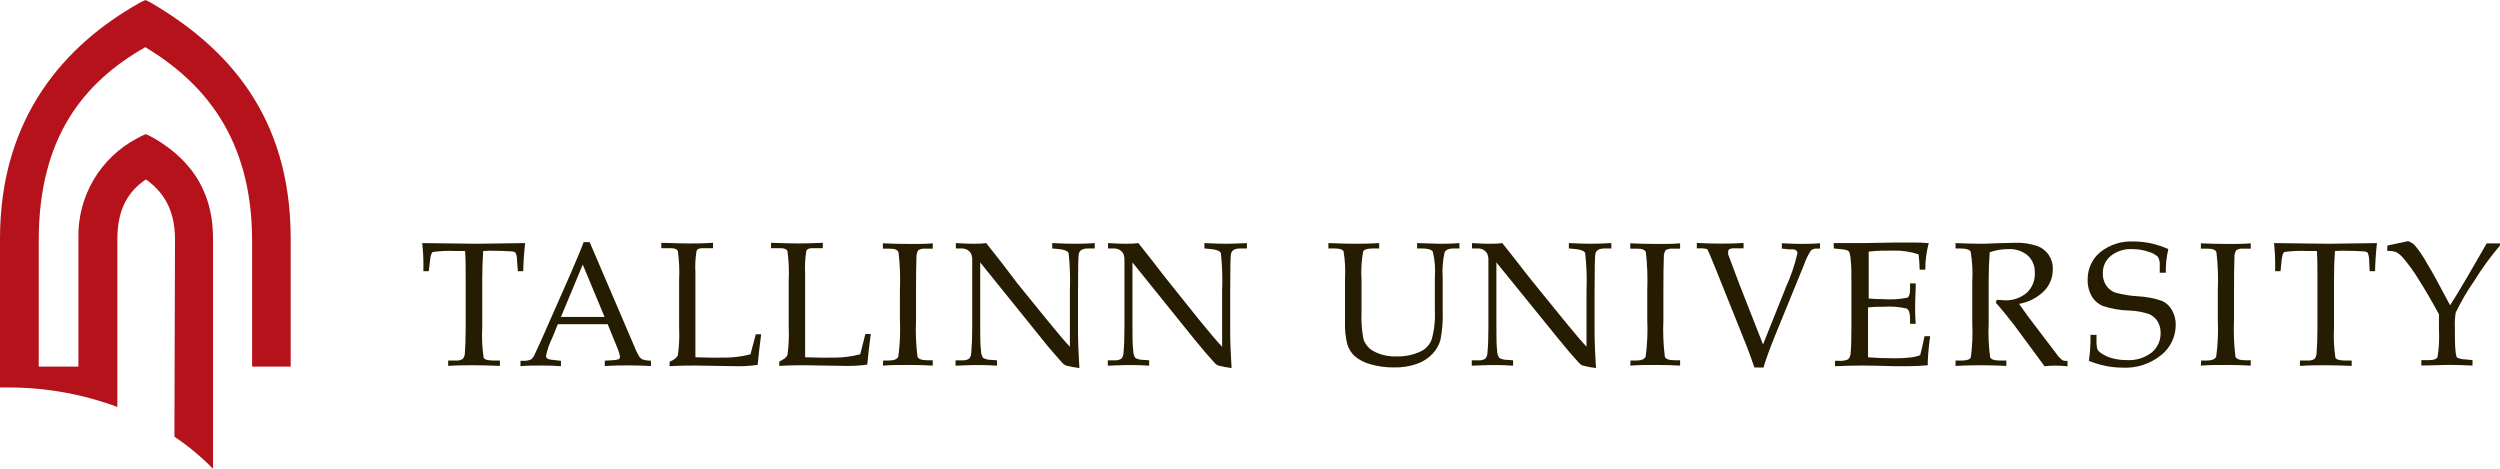
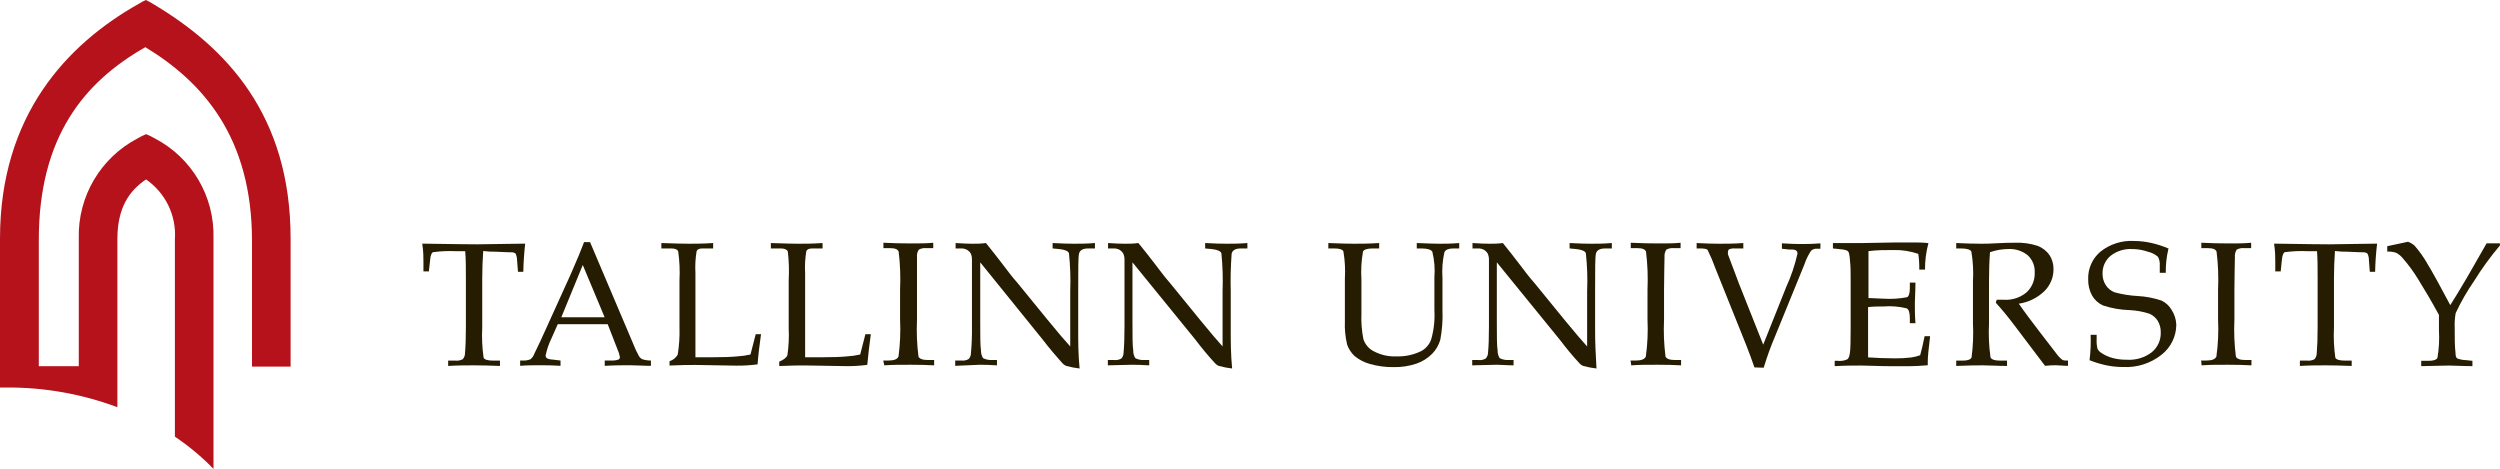
- <svg xmlns="http://www.w3.org/2000/svg" viewBox="0 0 344.01 64.51">
+ <svg xmlns="http://www.w3.org/2000/svg" viewBox="0 0 253.87 47.61">
  <defs>
    <style>.cls-1{fill:#261c02;}.cls-2{fill:#b5121b;fill-rule:evenodd;}</style>
  </defs>
  <g id="Layer_2" data-name="Layer 2">
    <g id="Layer_1-2" data-name="Layer 1">
-       <path class="cls-1" d="M66.49,34.54c-.08,1.18-.13,2.43-.13,3.75v6.77a20.79,20.79,0,0,0,.19,4.16c.12.26.58.39,1.35.39h.89v.74q-2.1-.09-3.57-.09c-1,0-2.17,0-3.55.09v-.74h1a1.67,1.67,0,0,0,1-.21,1.28,1.28,0,0,0,.3-.81c.07-.93.11-2.13.11-3.59V38.22c0-1.34,0-2.57-.08-3.68H62.81a18.12,18.12,0,0,0-3.23.13c-.2.09-.33.45-.39,1.06L59,37.32h-.74l0-1.42c0-.56-.05-1.38-.16-2.45l7.57.09,6.59-.09c-.15,1.34-.24,2.63-.26,3.87h-.74l-.12-1.55a2.26,2.26,0,0,0-.2-1,1,1,0,0,0-.58-.18c-.88-.06-1.87-.09-3-.09Z" />
-       <path class="cls-1" d="M83.62,44.61H76.76l-.82,2a9.71,9.71,0,0,0-.8,2.33.47.47,0,0,0,.15.39,1.83,1.83,0,0,0,.76.19l1.14.13v.74c-.77-.06-1.62-.09-2.57-.09-1.13,0-2.13,0-3,.09v-.74H72a2.58,2.58,0,0,0,1.07-.18,1.73,1.73,0,0,0,.52-.73Q74.41,47,75.28,45l3.26-7.4c.86-2,1.45-3.39,1.77-4.28h.83l6,14a12.76,12.76,0,0,0,.8,1.72,1.18,1.18,0,0,0,.46.41,3.46,3.46,0,0,0,1.17.18v.74c-1-.06-2-.09-2.9-.09s-2,0-3.45.09v-.74l1.17-.07a2.55,2.55,0,0,0,.75-.13.41.41,0,0,0,.18-.34A4.71,4.71,0,0,0,85,48Zm-6.43-1h6l-3-7.2Z" />
-       <path class="cls-1" d="M95.69,49.16c.78,0,1.53.06,2.27.06,1.48,0,2.65,0,3.49-.12a12.64,12.64,0,0,0,1.82-.35L104,46h.74c-.2,1.5-.36,2.91-.48,4.21a18.42,18.42,0,0,1-2.92.18l-5.64-.09c-.77,0-2,0-3.56.09v-.61c.64-.28,1-.57,1.14-.89a21,21,0,0,0,.17-3.76V38.56a22.13,22.13,0,0,0-.17-4c-.12-.28-.44-.41-1-.41H91v-.74c1.89.06,3.14.09,3.76.09.82,0,1.95,0,3.36-.09v.74H96.65c-.42,0-.69.12-.8.36a13.63,13.63,0,0,0-.16,3v7.55l0,3.35Z" />
-       <path class="cls-1" d="M110.79,49.16c.77,0,1.53.06,2.27.06,1.49,0,2.65,0,3.49-.12a12.64,12.64,0,0,0,1.82-.35l.71-2.79h.74c-.2,1.5-.36,2.91-.48,4.21a18.36,18.36,0,0,1-2.91.18l-5.66-.09c-.75,0-1.94,0-3.54.09v-.61c.63-.28,1-.57,1.13-.89a21,21,0,0,0,.17-3.76V38.56a22.13,22.13,0,0,0-.17-4c-.12-.28-.44-.41-1-.41H106.1v-.74c1.89.06,3.14.09,3.76.09q1.24,0,3.36-.09v.74h-1.47c-.42,0-.68.12-.79.36a13.29,13.29,0,0,0-.17,3v7.55l0,3.35Z" />
-       <path class="cls-1" d="M121.53,49.61h.75c.74,0,1.18-.18,1.33-.54a27.82,27.82,0,0,0,.22-5.12v-4a32.86,32.86,0,0,0-.19-5.24c-.13-.33-.51-.49-1.15-.49h-1v-.74c1.32.06,2.64.09,3.93.09,1.07,0,2.05,0,2.93-.09v.74h-.92a1.81,1.81,0,0,0-1.07.2,1.67,1.67,0,0,0-.25,1q-.06,1.28-.06,4.53V44a30.38,30.38,0,0,0,.2,5.1c.14.31.57.47,1.31.47h.79v.74q-1.47-.09-3.21-.09c-1.35,0-2.57,0-3.65.09Z" />
-       <path class="cls-1" d="M134.88,36.11v8.22c0,1.88,0,3.18.11,3.92a1.82,1.82,0,0,0,.28,1,2.36,2.36,0,0,0,1.15.27l.77.06v.74c-.87-.06-1.66-.09-2.36-.09-.48,0-1.59,0-3.34.09v-.74h.86a1.59,1.59,0,0,0,1-.22,1.28,1.28,0,0,0,.3-.84c.08-.87.13-2.06.13-3.55V39.09c0-1.11,0-2.21,0-3.3a2.07,2.07,0,0,0-.18-.94,1.48,1.48,0,0,0-.47-.46,1.65,1.65,0,0,0-.87-.2h-.73v-.74c1,.06,1.77.09,2.3.09s1.19,0,1.87-.09c.78,1,1.52,1.89,2.21,2.8S139.3,38.06,140,39l4.06,5q2.19,2.69,3.16,3.72V40.07a37.06,37.06,0,0,0-.17-5.23c-.12-.3-.57-.49-1.37-.57l-.89-.08v-.74c1.28.06,2.26.09,3,.09s1.69,0,2.85-.09v.74h-.92c-.74,0-1.16.24-1.27.73-.08.33-.11,2.06-.11,5.21v5.35c0,1.45.06,3.17.19,5.17a12.61,12.61,0,0,1-1.87-.36,1.45,1.45,0,0,1-.5-.38c-.87-1-1.8-2-2.76-3.24Z" />
-       <path class="cls-1" d="M155.83,36.11v8.22c0,1.88,0,3.18.11,3.92a1.82,1.82,0,0,0,.28,1,2.31,2.31,0,0,0,1.14.27l.77.06v.74c-.87-.06-1.65-.09-2.35-.09-.48,0-1.6,0-3.34.09v-.74h.86a1.58,1.58,0,0,0,1-.22,1.28,1.28,0,0,0,.3-.84c.09-.87.13-2.06.13-3.55V39.09q0-1.67,0-3.3a2,2,0,0,0-.19-.94,1.38,1.38,0,0,0-.47-.46,1.58,1.58,0,0,0-.86-.2h-.74v-.74c1,.06,1.77.09,2.3.09s1.19,0,1.87-.09c.78,1,1.52,1.89,2.21,2.8S160.24,38.06,161,39l4,5q2.19,2.69,3.17,3.72V40.07a37.06,37.06,0,0,0-.17-5.23c-.12-.3-.58-.49-1.37-.57l-.9-.08v-.74q1.92.09,3,.09t2.85-.09v.74h-.91c-.75,0-1.17.24-1.28.73-.07.33-.11,2.06-.11,5.21v5.35c0,1.45.06,3.17.19,5.17a13.29,13.29,0,0,1-1.87-.36,1.42,1.42,0,0,1-.49-.38q-1.32-1.45-2.77-3.24Z" />
-       <path class="cls-1" d="M182.79,34.19v-.74c1.62.06,2.81.09,3.55.09s1.93,0,3.44-.09v.74h-.87c-.74,0-1.19.14-1.34.42a16.27,16.27,0,0,0-.22,3.87v4.65a15.54,15.54,0,0,0,.27,3.54,2.92,2.92,0,0,0,1.45,1.69,6.22,6.22,0,0,0,3.12.68,7.18,7.18,0,0,0,3.4-.73A3,3,0,0,0,197,46.73a12.6,12.6,0,0,0,.44-4.08V38.18a11.2,11.2,0,0,0-.28-3.55c-.18-.29-.69-.44-1.53-.44H195v-.74c1.64.06,2.68.09,3.13.09.72,0,1.62,0,2.69-.09v.74H200c-.63,0-1,.17-1.21.5a12.06,12.06,0,0,0-.27,3.54v4.46a17.79,17.79,0,0,1-.31,4.1,4.57,4.57,0,0,1-1.11,1.92A5.46,5.46,0,0,1,195,50.06a8.82,8.82,0,0,1-3.15.5,11.13,11.13,0,0,1-3.28-.44A5.66,5.66,0,0,1,186.4,49a3.73,3.73,0,0,1-1-1.6,11.22,11.22,0,0,1-.32-3.2l0-2.26V38.34a17.09,17.09,0,0,0-.2-3.75c-.13-.27-.55-.4-1.26-.4Z" />
-       <path class="cls-1" d="M205.91,36.11v8.22c0,1.88,0,3.18.1,3.92a1.8,1.8,0,0,0,.29,1,2.31,2.31,0,0,0,1.14.27l.77.06v.74c-.87-.06-1.65-.09-2.35-.09-.49,0-1.6,0-3.34.09v-.74h.86a1.58,1.58,0,0,0,1-.22,1.28,1.28,0,0,0,.3-.84c.09-.87.13-2.06.13-3.55V39.09q0-1.67,0-3.3a2,2,0,0,0-.19-.94,1.55,1.55,0,0,0-.46-.46,1.65,1.65,0,0,0-.87-.2h-.74v-.74c1,.06,1.77.09,2.3.09s1.19,0,1.87-.09c.78,1,1.52,1.89,2.21,2.8s1.41,1.81,2.15,2.73l4.06,5q2.19,2.69,3.17,3.72V40.07a34.46,34.46,0,0,0-.18-5.23c-.11-.3-.57-.49-1.37-.57l-.88-.08v-.74q1.9.09,3,.09t2.85-.09v.74h-.92c-.74,0-1.17.24-1.28.73-.07.33-.11,2.06-.11,5.21v5.35c0,1.45.07,3.17.19,5.17a13.29,13.29,0,0,1-1.87-.36,1.42,1.42,0,0,1-.49-.38q-1.32-1.45-2.77-3.24Z" />
-       <path class="cls-1" d="M224.37,49.61h.75c.74,0,1.18-.18,1.33-.54a28.89,28.89,0,0,0,.22-5.12v-4a34.33,34.33,0,0,0-.19-5.24c-.13-.33-.51-.49-1.15-.49h-1v-.74q2,.09,3.93.09c1.07,0,2,0,2.93-.09v.74h-.92a1.81,1.81,0,0,0-1.07.2,1.67,1.67,0,0,0-.25,1q-.06,1.28-.06,4.53V44a30.38,30.38,0,0,0,.2,5.1c.14.31.57.47,1.31.47h.79v.74q-1.47-.09-3.21-.09c-1.35,0-2.57,0-3.65.09Z" />
-       <path class="cls-1" d="M241.41,50.56c-.36-1.06-.72-2.05-1.09-3l-4.27-10.65c-.61-1.54-1-2.38-1.07-2.53s-.45-.21-1-.21h-.49v-.74q1.86.09,3.15.09c.91,0,2,0,3.28-.09v.74h-1.17a1.72,1.72,0,0,0-.77.11.38.38,0,0,0-.18.36,1.63,1.63,0,0,0,0,.35l1.54,4.11,3.26,8.3,3.16-7.91a24.28,24.28,0,0,0,1.57-4.62c0-.36-.22-.54-.65-.56l-.49,0-1-.1v-.74c1,.06,1.91.09,2.58.09s1.6,0,2.67-.09v.74H250a1.08,1.08,0,0,0-.82.27,8.64,8.64,0,0,0-.92,1.9l-4,9.79q-1.12,2.76-1.6,4.41Z" />
-       <path class="cls-1" d="M257.05,42.27v4.6c0,1.05,0,1.82,0,2.3,1.15.09,2.38.13,3.7.13a17.27,17.27,0,0,0,2.23-.12,5.71,5.71,0,0,0,1.24-.3c.19-.7.39-1.57.6-2.62h.78a34.48,34.48,0,0,0-.33,3.47l0,.53c-.9.09-1.8.13-2.68.13l-1.86,0q-3.09-.09-4.53-.09t-3.69.09v-.74H253a2.68,2.68,0,0,0,1.31-.2,1.4,1.4,0,0,0,.35-1c.06-.5.1-1.6.1-3.3V38.62c0-1.07,0-1.94-.08-2.62a5.16,5.16,0,0,0-.17-1.22.66.66,0,0,0-.26-.31,3.33,3.33,0,0,0-1-.19l-.92-.09v-.74h1.28l1.26,0c.7,0,1.23,0,1.6,0l4.55-.08h2.16a20.7,20.7,0,0,1,2.22.09,14,14,0,0,0-.47,3.65h-.78A16.12,16.12,0,0,0,264,35a10.19,10.19,0,0,0-3.45-.52c-1.09,0-2.23,0-3.41.14,0,.75,0,1.49,0,2.23l0,1.83v2.4c.79.06,1.49.09,2.09.09a12.32,12.32,0,0,0,3.22-.2c.26-.13.38-.54.38-1.23V39h.78c0,1.2-.08,2.16-.08,2.88s0,1.65.08,2.68h-.78v-.7c0-.76-.15-1.22-.45-1.4a10.59,10.59,0,0,0-3.16-.25c-.67,0-1.36,0-2.08.09" />
-       <path class="cls-1" d="M277.81,41.78q1.15,1.68,2.88,3.9l2.28,3a3.9,3.9,0,0,0,.81.87.84.84,0,0,0,.41.11h.31v.74c-.66-.06-1.24-.09-1.73-.09a12.06,12.06,0,0,0-1.43.09l-4.19-5.68c-.78-1-1.62-2.06-2.51-3.06l.12-.4c.45,0,.79.06,1,.06a4.4,4.4,0,0,0,3.09-1A3.5,3.5,0,0,0,280,37.52a3.08,3.08,0,0,0-1-2.39,3.89,3.89,0,0,0-2.72-.85,7.59,7.59,0,0,0-2.49.43c-.09,1.26-.14,2.61-.14,4V44.5a25.75,25.75,0,0,0,.2,4.65c.14.31.57.46,1.31.46h.92v.74c-1.32-.06-2.41-.09-3.28-.09-.68,0-1.92,0-3.71.09v-.74h.9c.68,0,1.08-.15,1.21-.45a26.54,26.54,0,0,0,.19-4.69V38.75a18.22,18.22,0,0,0-.22-4.12c-.14-.29-.63-.44-1.44-.44h-.64v-.74c1.47.06,2.6.09,3.37.09.53,0,1.28,0,2.26-.07q1.71-.06,2.46-.06a8.65,8.65,0,0,1,3.12.43,3.25,3.25,0,0,1,2.17,3.22,4.18,4.18,0,0,1-1.21,3,6.47,6.47,0,0,1-3.48,1.76" />
-       <path class="cls-1" d="M298.37,34.29a13.13,13.13,0,0,0-.35,3.24h-.83v-.94a2.18,2.18,0,0,0-.25-1.25,3,3,0,0,0-1.29-.69,6.53,6.53,0,0,0-2.21-.37,4.37,4.37,0,0,0-3,.94,3,3,0,0,0-1.08,2.42,2.78,2.78,0,0,0,.44,1.6,2.49,2.49,0,0,0,1.2,1,14.54,14.54,0,0,0,3.19.53,12.26,12.26,0,0,1,3.31.63,3,3,0,0,1,1.37,1.27,4,4,0,0,1,.52,2.06,5.3,5.3,0,0,1-2,4.13,7.8,7.8,0,0,1-5.32,1.73,12.12,12.12,0,0,1-2.3-.23,14.33,14.33,0,0,1-2.33-.7,22.17,22.17,0,0,0,.22-3.58h.83v.58a4.75,4.75,0,0,0,.11,1.39,1.56,1.56,0,0,0,.56.57,4.94,4.94,0,0,0,1.54.69,7.53,7.53,0,0,0,1.94.24,5.12,5.12,0,0,0,3.45-1.05,3.4,3.4,0,0,0,1.22-2.68,3,3,0,0,0-.42-1.6,2.57,2.57,0,0,0-1.16-1,9.85,9.85,0,0,0-2.77-.49,12.54,12.54,0,0,1-3.64-.64,3.2,3.2,0,0,1-1.5-1.34,4.33,4.33,0,0,1-.55-2.28A4.8,4.8,0,0,1,289,34.7a6.79,6.79,0,0,1,4.63-1.47,11.34,11.34,0,0,1,2.38.26,12.76,12.76,0,0,1,2.4.8" />
-       <path class="cls-1" d="M302.88,49.61h.75c.74,0,1.18-.18,1.33-.54a28.89,28.89,0,0,0,.22-5.12v-4a32.86,32.86,0,0,0-.19-5.24c-.13-.33-.51-.49-1.14-.49h-1v-.74q2,.09,3.93.09c1.07,0,2.05,0,2.93-.09v.74h-.92a1.81,1.81,0,0,0-1.07.2,1.67,1.67,0,0,0-.25,1q-.06,1.28-.06,4.53V44a30.38,30.38,0,0,0,.2,5.1c.14.31.57.47,1.31.47h.79v.74q-1.47-.09-3.21-.09c-1.35,0-2.56,0-3.65.09Z" />
-       <path class="cls-1" d="M321.3,34.54c-.09,1.18-.13,2.43-.13,3.75v6.77a20.79,20.79,0,0,0,.19,4.16q.18.39,1.35.39h.89v.74q-2.12-.09-3.57-.09c-1,0-2.17,0-3.55.09v-.74h1a1.73,1.73,0,0,0,1-.21,1.29,1.29,0,0,0,.29-.81c.08-.93.12-2.13.12-3.59V38.22c0-1.34,0-2.57-.08-3.68h-1.22a18.21,18.21,0,0,0-3.23.13c-.19.09-.32.45-.39,1.06l-.16,1.59h-.74l0-1.42c0-.56-.05-1.38-.15-2.45l7.57.09,6.59-.09c-.15,1.34-.24,2.63-.26,3.87h-.74L326,35.77a2.43,2.43,0,0,0-.2-1,1,1,0,0,0-.59-.18c-.87-.06-1.87-.09-3-.09Z" />
-       <path class="cls-1" d="M337.15,42q.72-1.1,2.3-3.79l2.73-4.72H344v.3a39.39,39.39,0,0,0-3.56,4.9A31.77,31.77,0,0,0,337.92,43a9.75,9.75,0,0,0-.12,2c0,1.43,0,2.57.1,3.42.05.45.12.72.24.81a3.19,3.19,0,0,0,1.2.23l.89.1v.74c-1.38-.06-2.45-.09-3.23-.09l-3.81.09v-.74h1c.68,0,1.09-.14,1.22-.42a17.28,17.28,0,0,0,.2-3.76c0-.65,0-1.36,0-2.13q-1.53-2.82-2.84-4.87a21.82,21.82,0,0,0-2.19-3,3.3,3.3,0,0,0-.86-.69,3.45,3.45,0,0,0-1.22-.16v-.74l1.91-.4.95-.21a2.78,2.78,0,0,1,.87.51A14.78,14.78,0,0,1,334,36.3c.63,1,1.66,2.92,3.12,5.66" />
-       <path class="cls-2" d="M0,53.32H.93A42.87,42.87,0,0,1,16.15,56V32.9c0-4.31,1.62-6.65,3.93-8.21,2.24,1.58,4,4,4,8.21L24,60.09a33.23,33.23,0,0,1,5.31,4.42l0-31.73c0-7.23-3.84-11.25-8.06-13.73a10.33,10.33,0,0,0-1.2-.6,11.14,11.14,0,0,0-1.2.6,15.11,15.11,0,0,0-8.06,13.73V50.45H5.33l0-17.29C5.31,18.83,11.59,11.27,20,6.49c7.89,4.78,14.69,12.34,14.69,26.67l0,17.29H40l0-17.61c0-17-8.85-26.32-19-32.33A8,8,0,0,0,20,0,8.62,8.62,0,0,0,19,.51C9.25,6.06,0,15.83,0,32.84Z" />
+       <path class="cls-1" d="M49.07,25.49c-.06.87-.1,1.8-.1,2.77v5a15.88,15.88,0,0,0,.14,3.07c.09.19.43.29,1,.29h.66v.54q-1.56-.06-2.64-.06c-.73,0-1.6,0-2.62.06v-.54h.74a1.27,1.27,0,0,0,.75-.15.93.93,0,0,0,.22-.6c.06-.69.09-1.57.09-2.65v-5c0-1,0-1.89-.07-2.71h-.89a12.69,12.69,0,0,0-2.38.1c-.15.07-.25.32-.29.78l-.13,1.17H43l0-1c0-.42,0-1-.12-1.82,3.17.05,5,.07,5.59.07l4.86-.07c-.11,1-.17,1.94-.19,2.86h-.54l-.09-1.15a1.79,1.79,0,0,0-.15-.7.66.66,0,0,0-.43-.13c-.65,0-1.38-.07-2.2-.07Z" />
+       <path class="cls-1" d="M61.71,32.92H56.64L56,34.36a7.43,7.43,0,0,0-.59,1.72.35.35,0,0,0,.11.29,1.27,1.27,0,0,0,.56.14l.84.1v.54q-.84-.06-1.89-.06c-.84,0-1.58,0-2.21.06v-.54h.26a1.74,1.74,0,0,0,.79-.13,1.2,1.2,0,0,0,.38-.54c.41-.84.84-1.75,1.27-2.72L58,27.75c.64-1.45,1.07-2.51,1.31-3.16h.61L64.3,34.91a8.89,8.89,0,0,0,.59,1.26.83.83,0,0,0,.34.31,2.78,2.78,0,0,0,.87.13v.54c-.75,0-1.47-.06-2.15-.06s-1.48,0-2.54.06v-.54l.86,0a1.72,1.72,0,0,0,.55-.1.29.29,0,0,0,.13-.25,3.21,3.21,0,0,0-.26-.82ZM57,32.22H61.4l-2.22-5.31Z" />
+       <path class="cls-1" d="M70.62,36.28c.57,0,1.13,0,1.67,0q1.65,0,2.58-.09A8.48,8.48,0,0,0,76.21,36l.53-2.06h.54C77.13,35,77,36.06,76.93,37a15,15,0,0,1-2.16.13l-4.16-.07c-.57,0-1.44,0-2.62.06v-.44a1.48,1.48,0,0,0,.83-.66A14.39,14.39,0,0,0,69,33.27V28.46a15.3,15.3,0,0,0-.13-2.93c-.08-.2-.32-.3-.71-.3h-1v-.55c1.4.05,2.32.07,2.78.07s1.44,0,2.48-.07v.55H71.32c-.31,0-.5.09-.58.27a10.12,10.12,0,0,0-.12,2.22v5.57l0,2.47Z" />
+       <path class="cls-1" d="M81.76,36.28c.57,0,1.13,0,1.67,0q1.65,0,2.58-.09A8.27,8.27,0,0,0,87.35,36l.53-2.06h.55c-.15,1.11-.27,2.14-.36,3.11a14.71,14.71,0,0,1-2.15.13l-4.17-.07c-.56,0-1.43,0-2.62.06v-.44c.47-.21.75-.43.83-.66a14.39,14.39,0,0,0,.13-2.78V28.46A16.91,16.91,0,0,0,80,25.53q-.14-.3-.72-.3h-1v-.55c1.39.05,2.32.07,2.78.07.61,0,1.43,0,2.47-.07v.55H82.47c-.31,0-.51.09-.59.27a10.12,10.12,0,0,0-.12,2.22v5.57l0,2.47Z" />
+       <path class="cls-1" d="M89.69,36.61h.55c.55,0,.87-.13,1-.4a20.75,20.75,0,0,0,.16-3.78v-3a23.79,23.79,0,0,0-.14-3.87q-.13-.36-.84-.36h-.71v-.55c1,.05,1.94.07,2.89.07.8,0,1.52,0,2.17-.07v.55h-.68a1.32,1.32,0,0,0-.79.15,1.14,1.14,0,0,0-.18.75c0,.63,0,1.74,0,3.35v3a21.72,21.72,0,0,0,.15,3.76c.1.23.42.35,1,.35h.59v.54q-1.08-.06-2.37-.06c-1,0-1.89,0-2.69.06Z" />
+       <path class="cls-1" d="M99.54,26.64v6.08c0,1.38,0,2.34.08,2.89a1.37,1.37,0,0,0,.21.76,1.79,1.79,0,0,0,.84.19l.57,0v.54q-1-.06-1.74-.06L97,37.15v-.54h.63a1.14,1.14,0,0,0,.75-.16.93.93,0,0,0,.22-.62,25.89,25.89,0,0,0,.1-2.62V28.84c0-.81,0-1.63,0-2.43a1.48,1.48,0,0,0-.13-.69,1.14,1.14,0,0,0-.35-.34,1.17,1.17,0,0,0-.64-.15h-.54v-.55c.74.05,1.31.07,1.7.07s.88,0,1.38-.07c.57.71,1.12,1.4,1.63,2.07s1,1.34,1.59,2l3,3.68c1.08,1.32,1.86,2.23,2.34,2.75V29.57a27.13,27.13,0,0,0-.13-3.86c-.09-.22-.42-.36-1-.42l-.66-.06v-.55c.94.05,1.67.07,2.19.07s1.25,0,2.11-.07v.55h-.68c-.55,0-.86.18-.94.54s-.08,1.52-.08,3.84v4c0,1.06,0,2.33.14,3.81a8.53,8.53,0,0,1-1.38-.27,1.13,1.13,0,0,1-.37-.27c-.64-.72-1.33-1.52-2-2.4Z" />
+       <path class="cls-1" d="M115,26.64v6.08c0,1.38,0,2.34.08,2.89a1.37,1.37,0,0,0,.21.76,1.71,1.71,0,0,0,.84.19l.57,0v.54q-1-.06-1.74-.06l-2.46.06v-.54h.63a1.18,1.18,0,0,0,.75-.16.93.93,0,0,0,.22-.62c.06-.65.09-1.52.09-2.62V28.84c0-.81,0-1.63,0-2.43a1.46,1.46,0,0,0-.14-.69,1.1,1.1,0,0,0-.34-.34,1.19,1.19,0,0,0-.64-.15h-.55v-.55c.75.05,1.31.07,1.7.07s.88,0,1.38-.07c.58.71,1.13,1.4,1.64,2.07s1,1.34,1.58,2l3,3.68c1.08,1.32,1.85,2.23,2.33,2.75V29.57a28.14,28.14,0,0,0-.12-3.86q-.14-.33-1-.42l-.65-.06v-.55c.94.05,1.67.07,2.19.07s1.24,0,2.1-.07v.55H126q-.81,0-.93.54a37.82,37.82,0,0,0-.09,3.84v4c0,1.06,0,2.33.14,3.81a8.53,8.53,0,0,1-1.38-.27,1.1,1.1,0,0,1-.36-.27q-1-1.08-2-2.4Z" />
+       <path class="cls-1" d="M134.89,25.23v-.55c1.2.05,2.08.07,2.62.07s1.42,0,2.54-.07v.55h-.64c-.55,0-.88.1-1,.31a12.15,12.15,0,0,0-.16,2.86v3.43a11.07,11.07,0,0,0,.2,2.61,2.11,2.11,0,0,0,1.07,1.24,4.48,4.48,0,0,0,2.3.51,5.32,5.32,0,0,0,2.51-.54,2.18,2.18,0,0,0,1-1.17,9,9,0,0,0,.33-3v-3.3a8.2,8.2,0,0,0-.21-2.62c-.13-.22-.51-.33-1.13-.33h-.45v-.55c1.21.05,2,.07,2.31.07.53,0,1.19,0,2-.07v.55h-.6c-.46,0-.77.12-.9.37a9,9,0,0,0-.2,2.62V31.5a13.2,13.2,0,0,1-.22,3,3.35,3.35,0,0,1-.82,1.42,4.16,4.16,0,0,1-1.58,1,6.83,6.83,0,0,1-2.33.36,8.35,8.35,0,0,1-2.42-.32,4.19,4.19,0,0,1-1.56-.81A2.9,2.9,0,0,1,136.8,35a8.65,8.65,0,0,1-.23-2.37l0-1.66V28.3a12.25,12.25,0,0,0-.15-2.77c-.09-.2-.4-.3-.92-.3Z" />
+       <path class="cls-1" d="M152,26.64v6.08c0,1.38,0,2.34.08,2.89a1.37,1.37,0,0,0,.21.76,1.8,1.8,0,0,0,.85.19l.56,0v.54c-.64,0-1.22-.06-1.73-.06l-2.47.06v-.54h.64a1.13,1.13,0,0,0,.74-.16.92.92,0,0,0,.23-.62c.06-.65.09-1.52.09-2.62V28.84c0-.81,0-1.63,0-2.43a1.46,1.46,0,0,0-.14-.69,1.1,1.1,0,0,0-.34-.34,1.19,1.19,0,0,0-.64-.15h-.55v-.55c.74.05,1.31.07,1.7.07s.88,0,1.38-.07c.58.71,1.12,1.4,1.63,2.07s1,1.34,1.59,2l3,3.68c1.08,1.32,1.86,2.23,2.34,2.75V29.57a25.46,25.46,0,0,0-.13-3.86c-.08-.22-.42-.36-1-.42l-.65-.06v-.55c.93.05,1.67.07,2.19.07s1.24,0,2.1-.07v.55h-.68c-.54,0-.86.18-.94.54s-.08,1.52-.08,3.84v4c0,1.06.05,2.33.14,3.81a8.53,8.53,0,0,1-1.38-.27,1,1,0,0,1-.36-.27q-1-1.08-2-2.4Z" />
+       <path class="cls-1" d="M165.58,36.61h.55c.55,0,.87-.13,1-.4a20.22,20.22,0,0,0,.17-3.78v-3a23.09,23.09,0,0,0-.15-3.87q-.13-.36-.84-.36h-.71v-.55c1,.05,1.94.07,2.9.07.79,0,1.52,0,2.16-.07v.55H170a1.32,1.32,0,0,0-.79.15,1.21,1.21,0,0,0-.18.75c0,.63-.05,1.74-.05,3.35v3a21.72,21.72,0,0,0,.15,3.76c.1.23.42.35,1,.35h.58v.54q-1.08-.06-2.37-.06c-1,0-1.89,0-2.69.06Z" />
+       <path class="cls-1" d="M178.16,37.31c-.27-.78-.54-1.51-.81-2.2l-3.15-7.85a18,18,0,0,0-.79-1.87c-.08-.11-.33-.16-.76-.16h-.36v-.55c.91.05,1.69.07,2.32.07s1.48,0,2.42-.07v.55h-.86a1.32,1.32,0,0,0-.57.08.3.3,0,0,0-.13.27.81.81,0,0,0,0,.25l1.13,3L179.05,35l2.33-5.84a17.4,17.4,0,0,0,1.15-3.4c0-.27-.16-.4-.47-.42l-.36,0-.75-.08v-.55c.77.05,1.41.07,1.91.07s1.17,0,2-.07v.55h-.35a.79.79,0,0,0-.6.2,5.93,5.93,0,0,0-.68,1.4l-2.95,7.23a31.1,31.1,0,0,0-1.18,3.25Z" />
+       <path class="cls-1" d="M189.7,31.19v3.4c0,.77,0,1.34,0,1.7.85.06,1.76.1,2.74.1a12.49,12.49,0,0,0,1.64-.09,4.19,4.19,0,0,0,.91-.23c.15-.51.29-1.16.45-1.93H196c-.16,1.28-.24,2.13-.24,2.56l0,.39c-.67.06-1.33.1-2,.1l-1.38,0c-1.51,0-2.63-.07-3.34-.07s-1.6,0-2.73.06v-.54h.28a1.88,1.88,0,0,0,1-.15c.14-.1.22-.33.27-.7s.07-1.18.07-2.44V28.5c0-.79,0-1.43-.06-1.94a4.65,4.65,0,0,0-.12-.9.59.59,0,0,0-.19-.22,2.5,2.5,0,0,0-.75-.14l-.68-.07v-.55h1l.92,0,1.18,0,3.36-.06h1.59c.55,0,1.1,0,1.65.07a10.1,10.1,0,0,0-.35,2.69h-.58a10.25,10.25,0,0,0-.1-1.6,7.25,7.25,0,0,0-2.54-.39c-.8,0-1.64,0-2.52.11,0,.55,0,1.1,0,1.64v3.13c.58,0,1.1.06,1.54.06a9.28,9.28,0,0,0,2.38-.15c.18-.09.28-.4.28-.91v-.57h.57c0,.88-.06,1.59-.06,2.12s0,1.22.06,2h-.57v-.51c0-.56-.11-.91-.33-1a7.4,7.4,0,0,0-2.34-.19c-.49,0-1,0-1.53.06" />
+       <path class="cls-1" d="M205,30.83c.57.83,1.29,1.78,2.13,2.88l1.68,2.18a3.18,3.18,0,0,0,.6.64.64.64,0,0,0,.3.08H210v.54c-.48,0-.91-.06-1.27-.06a9.83,9.83,0,0,0-1.06.06L204.53,33c-.58-.77-1.2-1.53-1.86-2.26l.09-.3c.34,0,.59,0,.75,0a3.26,3.26,0,0,0,2.28-.75,2.59,2.59,0,0,0,.83-2,2.24,2.24,0,0,0-.7-1.76,2.89,2.89,0,0,0-2-.64,5.7,5.7,0,0,0-1.84.32c-.07.93-.1,1.93-.1,3v4.24a18.34,18.34,0,0,0,.15,3.43c.1.23.42.34,1,.34h.68v.54c-1,0-1.78-.06-2.42-.06s-1.42,0-2.74.06v-.54h.67c.5,0,.8-.11.89-.33a19.1,19.1,0,0,0,.14-3.46V28.6a13.72,13.72,0,0,0-.16-3.05c-.11-.21-.46-.32-1.06-.32h-.48v-.55c1.09.05,1.92.07,2.49.07.39,0,.95,0,1.67-.05s1.44-.05,1.82-.05a6.51,6.51,0,0,1,2.3.32,2.62,2.62,0,0,1,1.19.93,2.55,2.55,0,0,1,.41,1.45,3.11,3.11,0,0,1-.89,2.18,4.72,4.72,0,0,1-2.58,1.3" />
+       <path class="cls-1" d="M220.19,25.3a10,10,0,0,0-.26,2.4h-.61V27a1.67,1.67,0,0,0-.18-.92,2.28,2.28,0,0,0-1-.51,4.94,4.94,0,0,0-1.63-.28,3.26,3.26,0,0,0-2.2.7,2.27,2.27,0,0,0-.8,1.79,2.07,2.07,0,0,0,.33,1.18,1.88,1.88,0,0,0,.88.72,11.05,11.05,0,0,0,2.36.38,9.07,9.07,0,0,1,2.44.47,2.4,2.4,0,0,1,1,.93A3,3,0,0,1,221,33a3.91,3.91,0,0,1-1.47,3,5.78,5.78,0,0,1-3.92,1.27,8.24,8.24,0,0,1-1.7-.17,10.53,10.53,0,0,1-1.72-.52A16,16,0,0,0,212.3,34h.61v.43a3.39,3.39,0,0,0,.09,1,1.06,1.06,0,0,0,.41.42,3.62,3.62,0,0,0,1.14.51,5.42,5.42,0,0,0,1.42.17,3.77,3.77,0,0,0,2.55-.77,2.5,2.5,0,0,0,.9-2,2.22,2.22,0,0,0-.31-1.19,1.85,1.85,0,0,0-.86-.72,7.75,7.75,0,0,0-2-.36,9.4,9.4,0,0,1-2.69-.47,2.42,2.42,0,0,1-1.11-1,3.31,3.31,0,0,1-.4-1.68,3.51,3.51,0,0,1,1.24-2.78,5,5,0,0,1,3.41-1.09,8.12,8.12,0,0,1,1.76.2,9.62,9.62,0,0,1,1.77.58" />
+       <path class="cls-1" d="M223.52,36.61h.55c.55,0,.87-.13,1-.4a20.22,20.22,0,0,0,.17-3.78v-3a23.09,23.09,0,0,0-.15-3.87q-.13-.36-.84-.36h-.71v-.55c1,.05,1.94.07,2.9.07.79,0,1.51,0,2.16-.07v.55h-.68a1.32,1.32,0,0,0-.79.15,1.21,1.21,0,0,0-.18.75c0,.63-.05,1.74-.05,3.35v3a21.72,21.72,0,0,0,.15,3.76c.1.23.42.35,1,.35h.58v.54q-1.08-.06-2.37-.06c-1,0-1.89,0-2.69.06Z" />
+       <path class="cls-1" d="M237.11,25.49c-.06.87-.1,1.8-.1,2.77v5a15.88,15.88,0,0,0,.14,3.07c.1.19.43.29,1,.29h.66v.54q-1.56-.06-2.64-.06c-.73,0-1.6,0-2.62.06v-.54h.74a1.27,1.27,0,0,0,.75-.15.93.93,0,0,0,.22-.6c.06-.69.09-1.57.09-2.65v-5c0-1,0-1.89-.06-2.71h-.9a12.69,12.69,0,0,0-2.38.1c-.15.07-.24.32-.29.78l-.12,1.17h-.55l0-1c0-.42,0-1-.12-1.82,3.17.05,5,.07,5.59.07l4.87-.07c-.12,1-.18,1.94-.2,2.86h-.54l-.09-1.15a1.47,1.47,0,0,0-.15-.7.64.64,0,0,0-.43-.13c-.65,0-1.38-.07-2.2-.07Z" />
+       <path class="cls-1" d="M248.81,31c.35-.54.92-1.47,1.7-2.8l2-3.49h1.35v.22a30.15,30.15,0,0,0-2.63,3.62,22.53,22.53,0,0,0-1.86,3.24,6.67,6.67,0,0,0-.1,1.48c0,1.06,0,1.9.08,2.53q0,.49.18.6a2.59,2.59,0,0,0,.88.17l.66.07v.54c-1,0-1.81-.06-2.38-.06l-2.82.06v-.54h.75c.5,0,.8-.1.9-.31a12.37,12.37,0,0,0,.15-2.78c0-.48,0-1,0-1.57-.75-1.38-1.46-2.58-2.09-3.59a15.51,15.51,0,0,0-1.62-2.21,2.13,2.13,0,0,0-.64-.51,2.41,2.41,0,0,0-.9-.12V25l1.41-.3.7-.15a2.23,2.23,0,0,1,.65.38,11.11,11.11,0,0,1,1.34,1.89c.47.76,1.23,2.15,2.31,4.18" />
+       <path class="cls-2" d="M0,39.35H.68a31.66,31.66,0,0,1,11.24,2V24.28c0-3.18,1.2-4.91,2.91-6.06a6.81,6.81,0,0,1,2.93,6.06l0,20.06a25,25,0,0,1,3.92,3.27l0-23.42a11.09,11.09,0,0,0-5.95-10.13,7.31,7.31,0,0,0-.89-.44,6.54,6.54,0,0,0-.88.44A11.13,11.13,0,0,0,8,24.19v13H3.94l0-12.76C3.92,13.9,8.55,8.32,14.76,4.79c5.81,3.53,10.83,9.11,10.83,19.68l0,12.76h3.92l0-13c0-12.55-6.53-19.42-14-23.85a6,6,0,0,0-.7-.38,5.49,5.49,0,0,0-.71.38C6.83,4.47,0,11.68,0,24.23Z" />
    </g>
  </g>
</svg>
